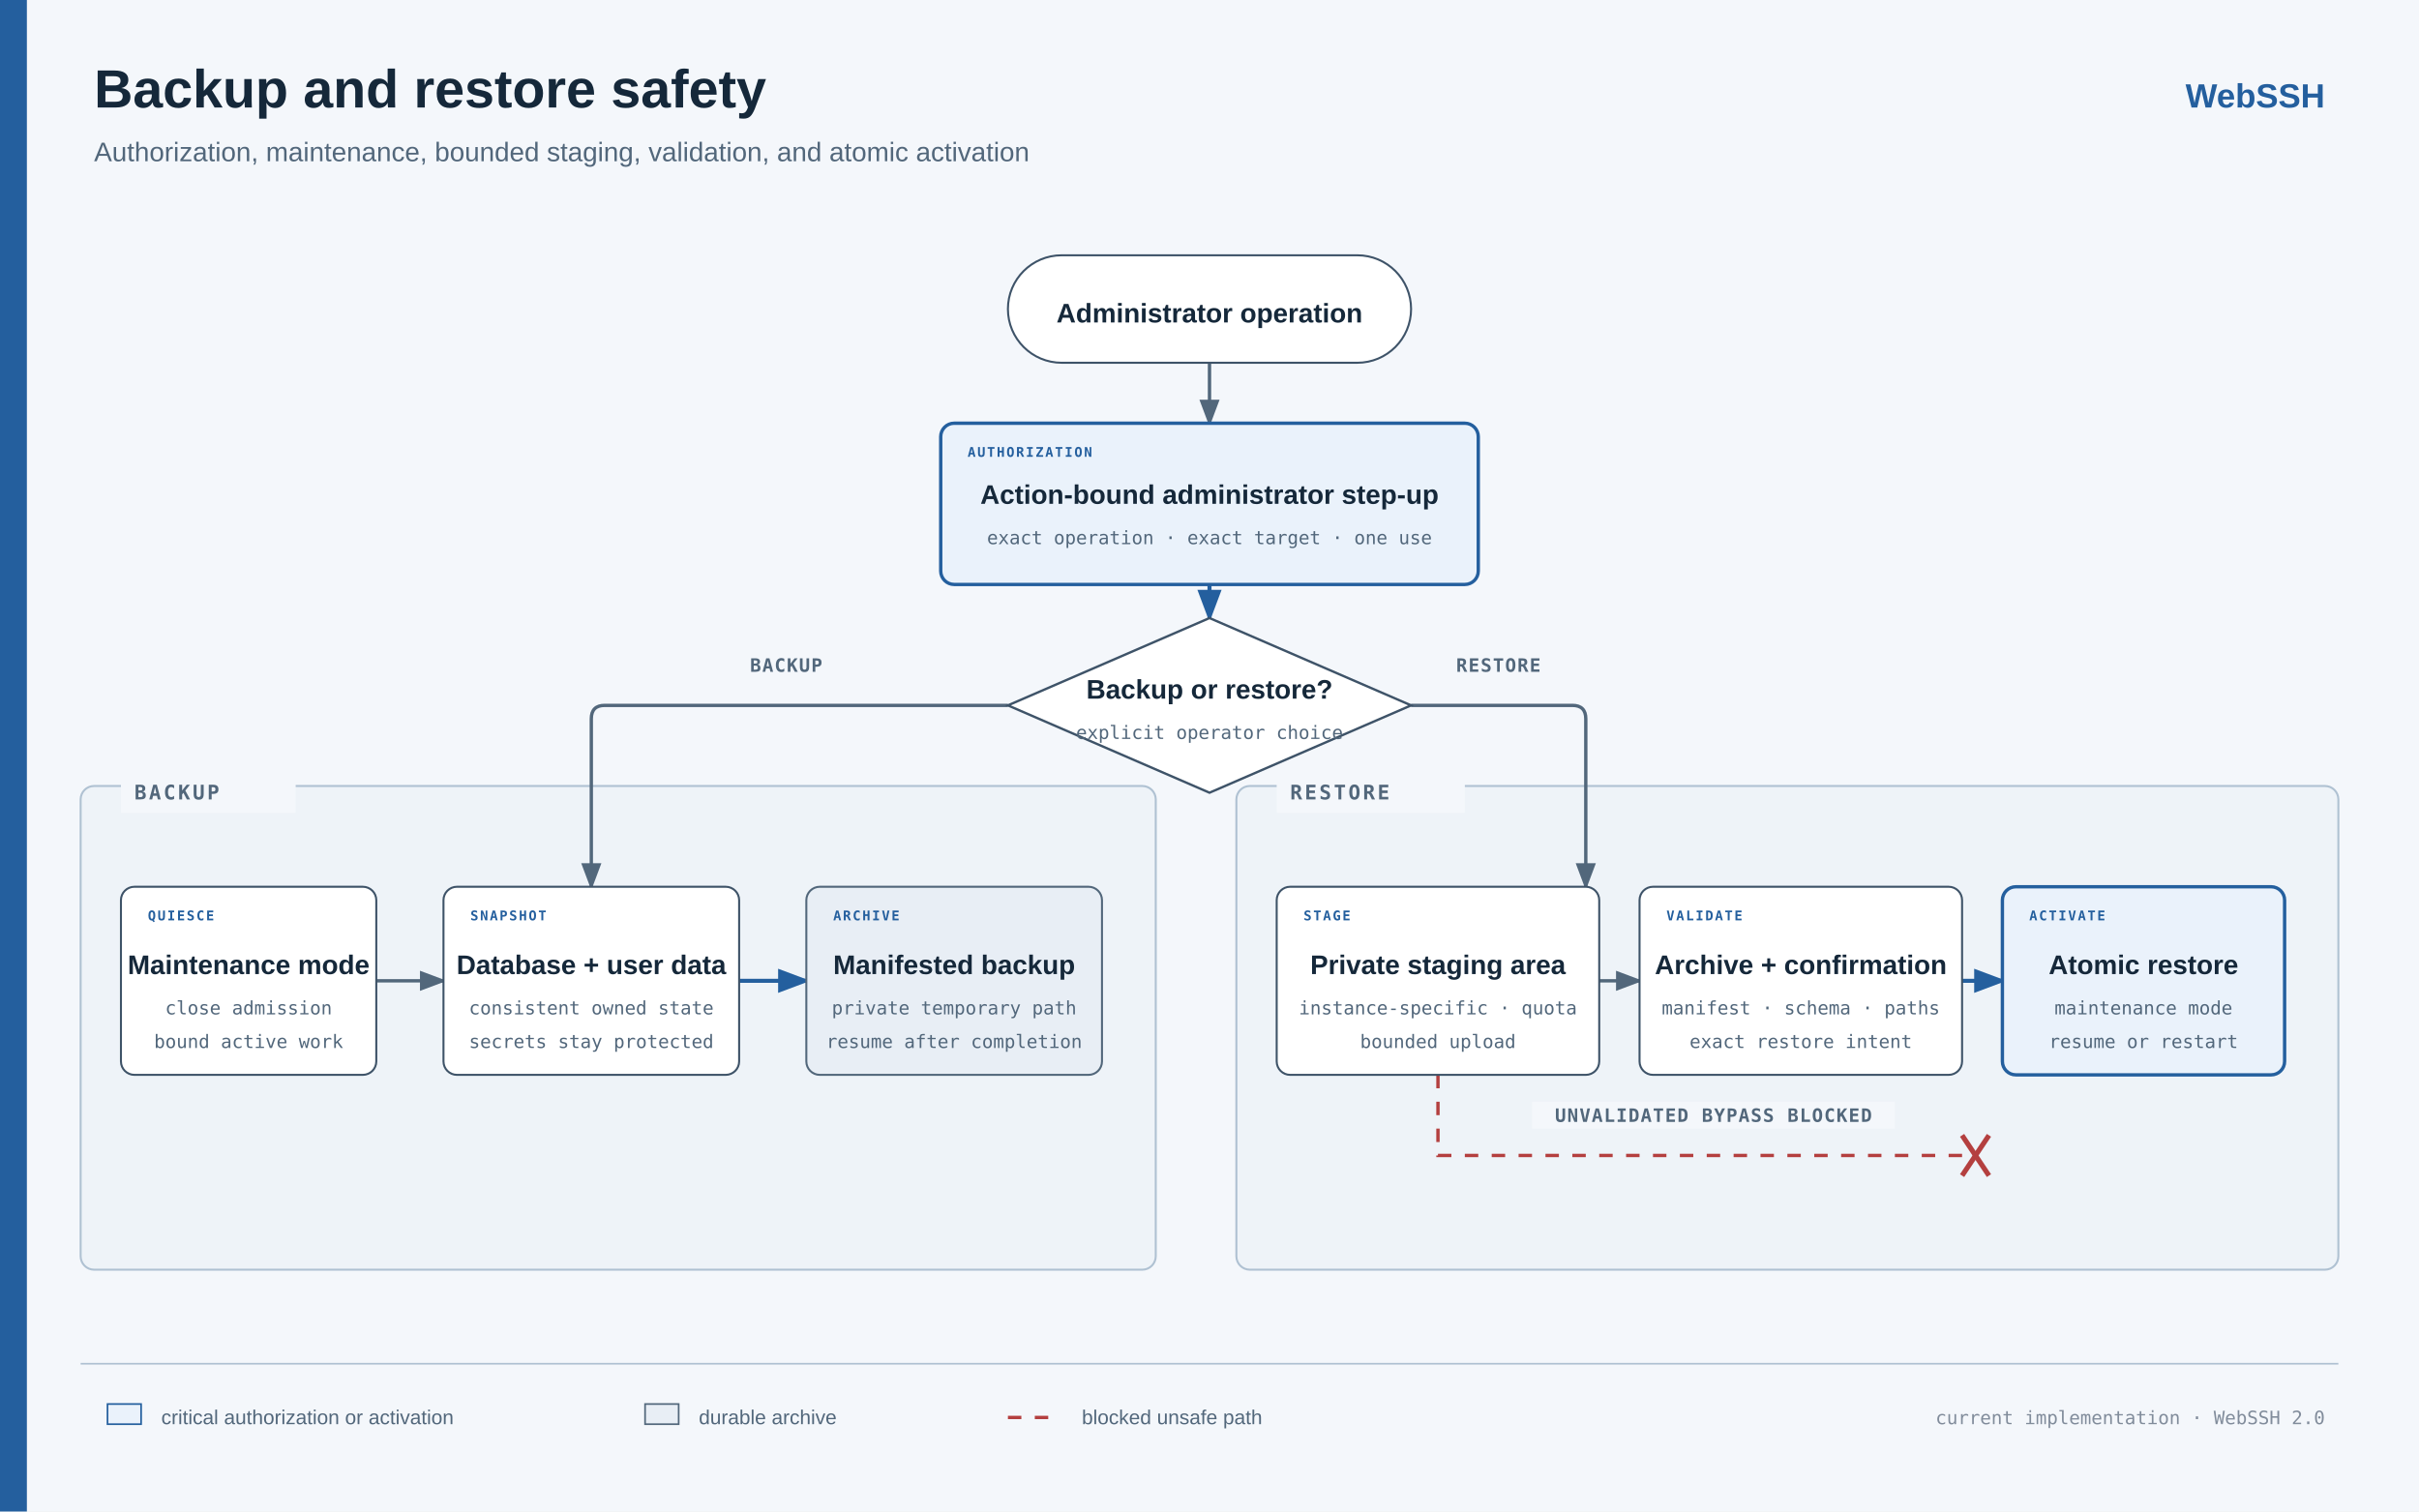
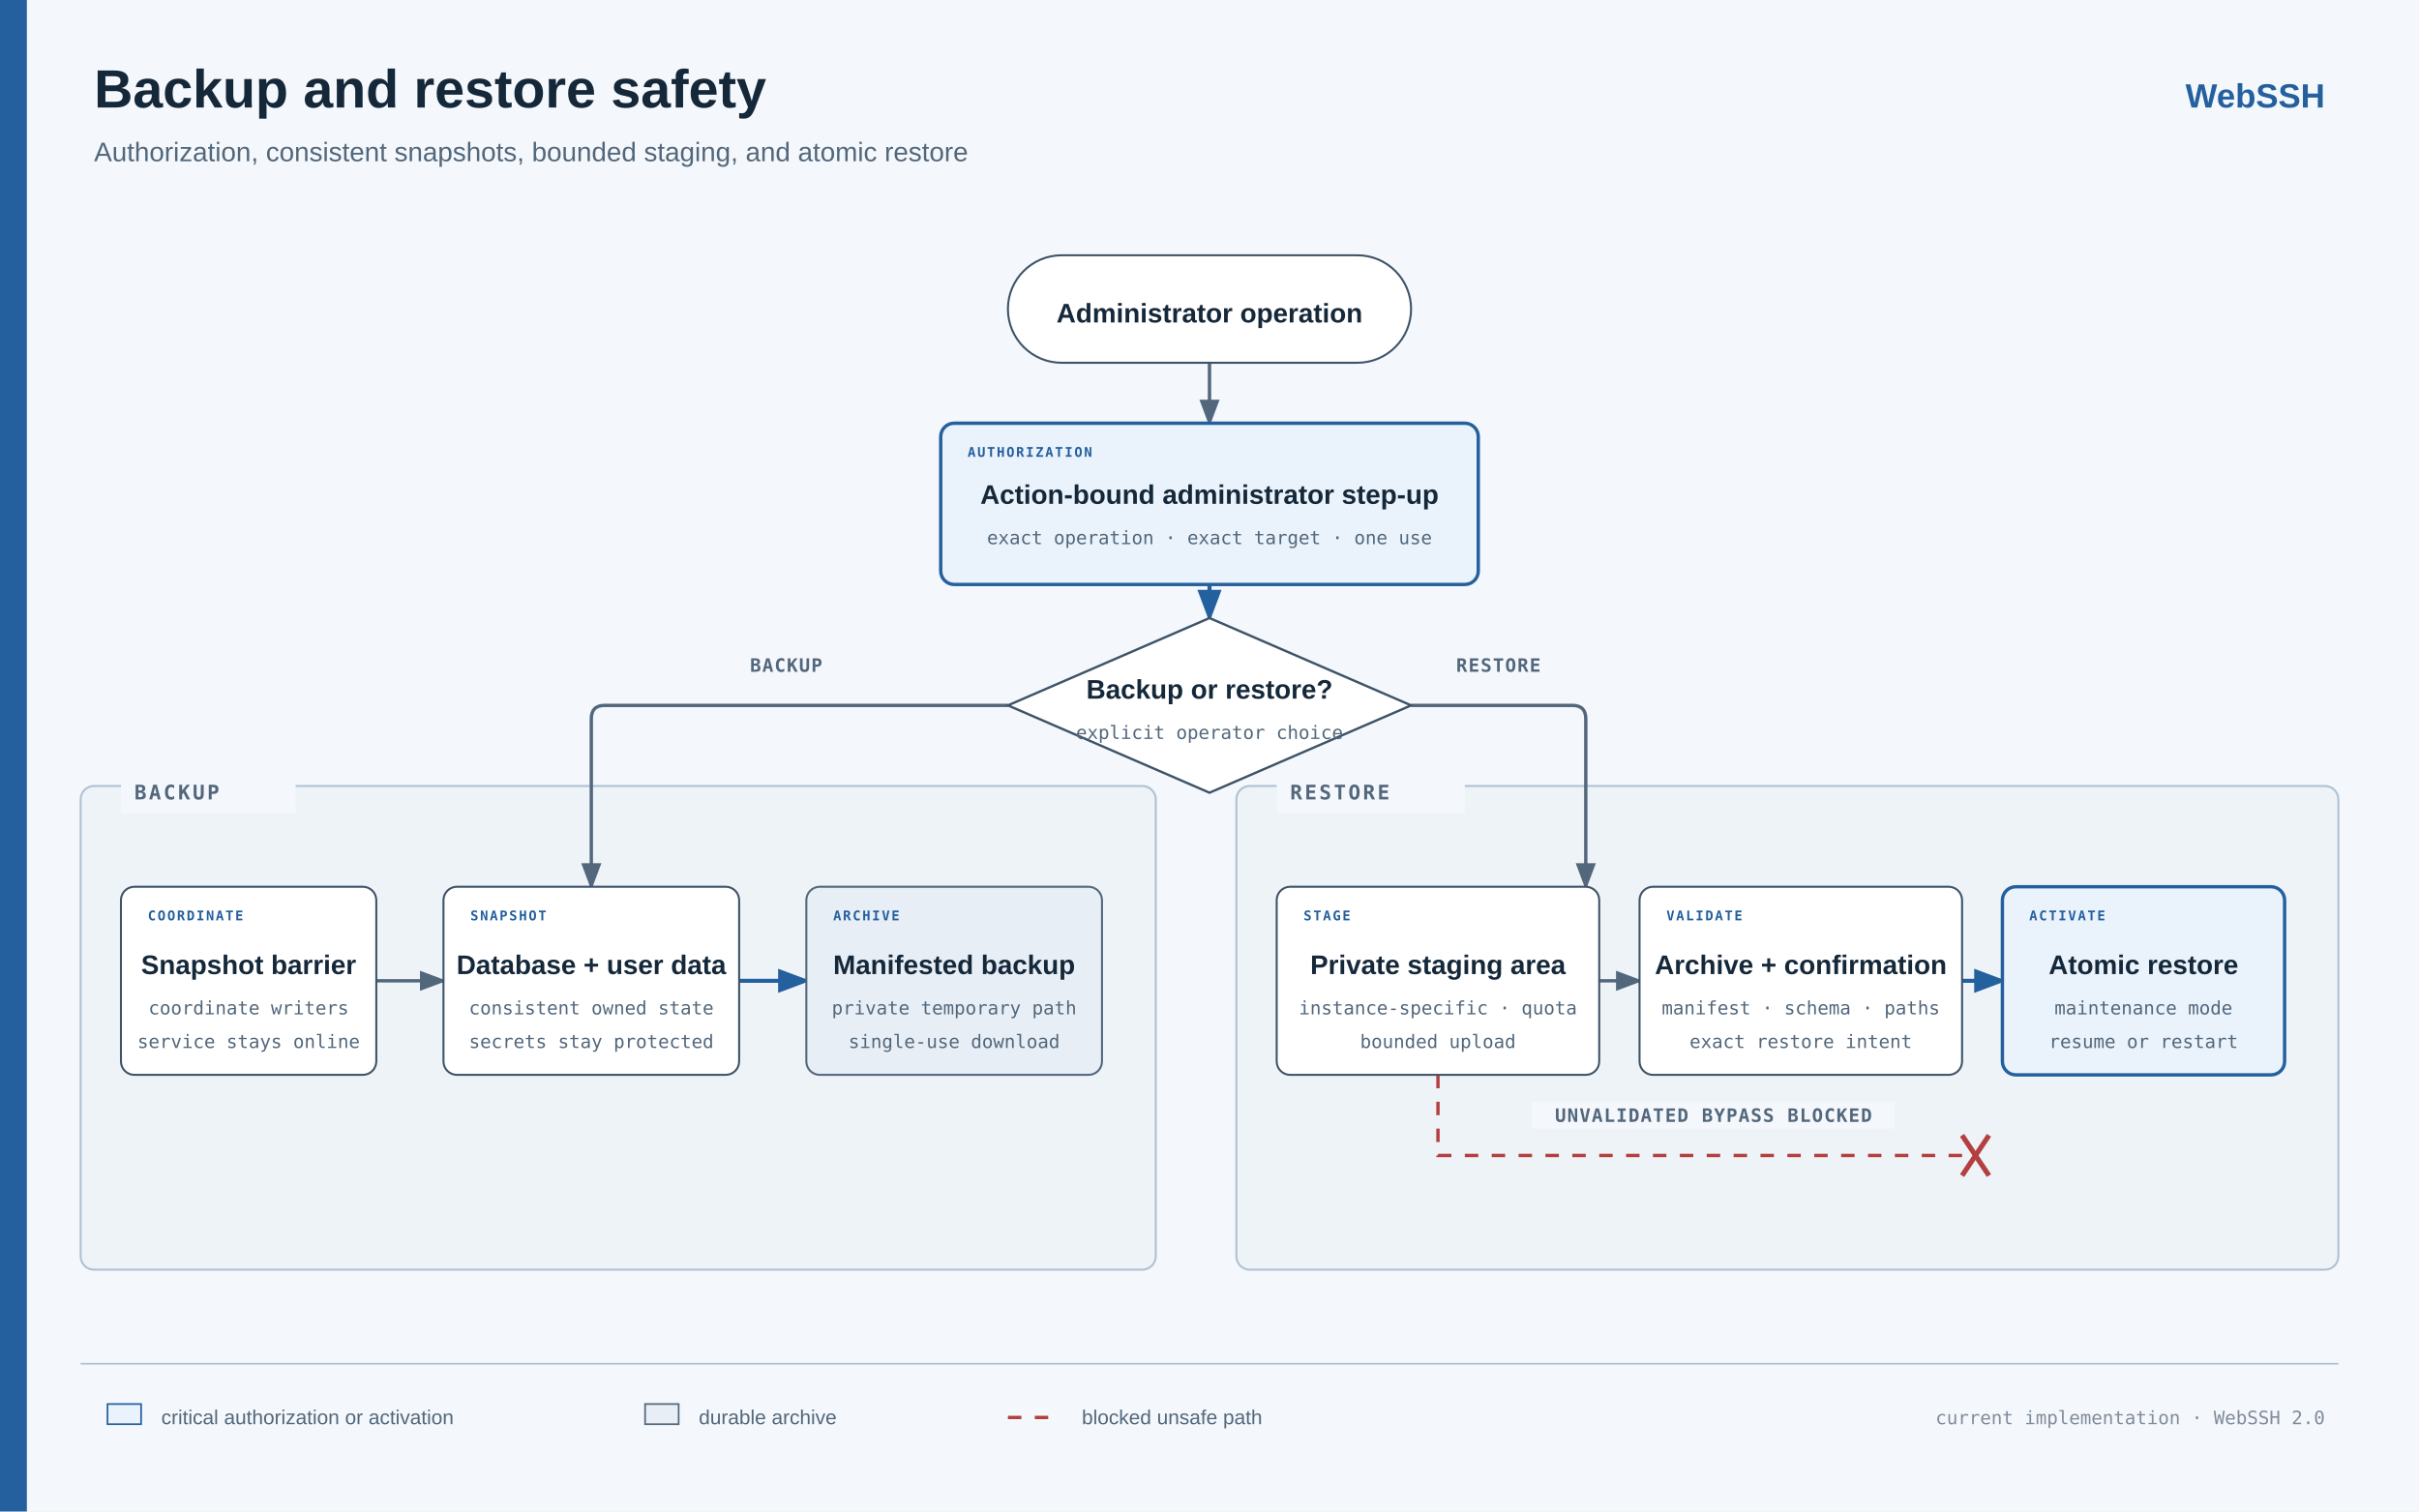
<svg xmlns="http://www.w3.org/2000/svg" viewBox="0 0 1440 900" role="img" aria-labelledby="backup-restore-title backup-restore-desc">
  <defs>
    <style>
      .title{font:700 32px "Segoe UI",Arial,sans-serif;fill:#15283a}.subtitle{font:16px "Segoe UI",Arial,sans-serif;fill:#52677b}.brand{font:700 20px "Segoe UI",Arial,sans-serif;fill:#245f9e}.band{fill:rgba(36,95,158,.025);stroke:#afc1d2;stroke-width:1.2}.band-label{font:600 12px "Cascadia Mono",Consolas,monospace;letter-spacing:.12em;fill:#52677b}.node{fill:#fff;stroke:#3e5368;stroke-width:1.2}.focal{fill:#eaf2fb;stroke:#245f9e;stroke-width:2}.store{fill:#e8eef5;stroke:#52677b;stroke-width:1.2}.decision{fill:#fff;stroke:#3e5368;stroke-width:1.4}.node-title{font:600 16px "Segoe UI",Arial,sans-serif;fill:#15283a}.node-sub{font:11px "Cascadia Mono",Consolas,monospace;fill:#52677b}.tag{font:600 8px "Cascadia Mono",Consolas,monospace;letter-spacing:.12em;fill:#245f9e}.flow{fill:none;stroke:#52677b;stroke-width:2;marker-end:url(#backup-arrow)}.accent{fill:none;stroke:#245f9e;stroke-width:2.4;marker-end:url(#backup-arrow-link)}.blocked{fill:none;stroke:#b43f3f;stroke-width:2;stroke-dasharray:8 8}.label{font:600 11px "Cascadia Mono",Consolas,monospace;letter-spacing:.06em;fill:#52677b}.legend{font:12px "Segoe UI",Arial,sans-serif;fill:#52677b}.source{font:11px "Cascadia Mono",Consolas,monospace;fill:#818c9b}
    </style>
    <marker id="backup-arrow" markerWidth="8" markerHeight="6" refX="7" refY="3" orient="auto">
      <polygon points="0 0,8 3,0 6" fill="#52677b" />
    </marker>
    <marker id="backup-arrow-link" markerWidth="8" markerHeight="6" refX="7" refY="3" orient="auto">
      <polygon points="0 0,8 3,0 6" fill="#245f9e" />
    </marker>
  </defs>
  <rect width="1440" height="900" fill="#f4f7fb" />
  <rect x="0" y="0" width="16" height="900" fill="#245f9e" />
  <text class="title" x="56" y="64">Backup and restore safety</text>
-   <text class="subtitle" x="56" y="96">Authorization, maintenance, bounded staging, validation, and atomic activation</text>
+   <text class="subtitle" x="56" y="96">Authorization, consistent snapshots, bounded staging, and atomic restore</text>
  <text class="brand" x="1384" y="64" text-anchor="end">WebSSH</text>
  <rect class="band" x="48" y="468" width="640" height="288" rx="8" />
  <rect x="72" y="460" width="104" height="24" fill="#f4f7fb" />
  <text class="band-label" x="80" y="476">BACKUP</text>
  <rect class="band" x="736" y="468" width="656" height="288" rx="8" />
  <rect x="760" y="460" width="112" height="24" fill="#f4f7fb" />
  <text class="band-label" x="768" y="476">RESTORE</text>
  <line class="flow" x1="720" y1="216" x2="720" y2="252" />
  <line class="accent" x1="720" y1="348" x2="720" y2="368" />
  <path class="flow" d="M 600 420 H 360 Q 352 420 352 428 V 528" />
  <rect x="436" y="388" width="64" height="16" fill="#f4f7fb" />
  <text class="label" x="468" y="400" text-anchor="middle">BACKUP</text>
  <path class="flow" d="M 840 420 H 936 Q 944 420 944 428 V 528" />
  <rect x="856" y="388" width="72" height="16" fill="#f4f7fb" />
  <text class="label" x="892" y="400" text-anchor="middle">RESTORE</text>
  <line class="flow" x1="224" y1="584" x2="264" y2="584" />
  <line class="accent" x1="440" y1="584" x2="480" y2="584" />
  <line class="flow" x1="952" y1="584" x2="976" y2="584" />
  <line class="accent" x1="1168" y1="584" x2="1192" y2="584" />
  <path class="blocked" d="M 856 640 V 688 H 1176" />
  <line x1="1168" y1="676" x2="1184" y2="700" stroke="#b43f3f" stroke-width="3" />
  <line x1="1184" y1="676" x2="1168" y2="700" stroke="#b43f3f" stroke-width="3" />
  <rect x="912" y="656" width="216" height="16" fill="#f4f7fb" />
  <text class="label" x="1020" y="668" text-anchor="middle" fill="#b43f3f">UNVALIDATED BYPASS BLOCKED</text>
  <rect class="node" x="600" y="152" width="240" height="64" rx="32" />
  <text class="node-title" x="720" y="192" text-anchor="middle">Administrator operation</text>
  <rect class="focal" x="560" y="252" width="320" height="96" rx="8" />
  <text class="tag" x="576" y="272">AUTHORIZATION</text>
  <text class="node-title" x="720" y="300" text-anchor="middle">Action-bound administrator step-up</text>
  <text class="node-sub" x="720" y="324" text-anchor="middle">exact operation · exact target · one use</text>
  <polygon class="decision" points="720,368 840,420 720,472 600,420" />
  <text class="node-title" x="720" y="416" text-anchor="middle">Backup or restore?</text>
  <text class="node-sub" x="720" y="440" text-anchor="middle">explicit operator choice</text>
  <rect class="node" x="72" y="528" width="152" height="112" rx="8" />
-   <text class="tag" x="88" y="548">QUIESCE</text>
-   <text class="node-title" x="148" y="580" text-anchor="middle">Maintenance mode</text>
-   <text class="node-sub" x="148" y="604" text-anchor="middle">close admission</text>
-   <text class="node-sub" x="148" y="624" text-anchor="middle">bound active work</text>
+   <text class="tag" x="88" y="548">COORDINATE</text>
+   <text class="node-title" x="148" y="580" text-anchor="middle">Snapshot barrier</text>
+   <text class="node-sub" x="148" y="604" text-anchor="middle">coordinate writers</text>
+   <text class="node-sub" x="148" y="624" text-anchor="middle">service stays online</text>
  <rect class="node" x="264" y="528" width="176" height="112" rx="8" />
  <text class="tag" x="280" y="548">SNAPSHOT</text>
  <text class="node-title" x="352" y="580" text-anchor="middle">Database + user data</text>
  <text class="node-sub" x="352" y="604" text-anchor="middle">consistent owned state</text>
  <text class="node-sub" x="352" y="624" text-anchor="middle">secrets stay protected</text>
  <rect class="store" x="480" y="528" width="176" height="112" rx="8" />
  <text class="tag" x="496" y="548">ARCHIVE</text>
  <text class="node-title" x="568" y="580" text-anchor="middle">Manifested backup</text>
  <text class="node-sub" x="568" y="604" text-anchor="middle">private temporary path</text>
-   <text class="node-sub" x="568" y="624" text-anchor="middle">resume after completion</text>
+   <text class="node-sub" x="568" y="624" text-anchor="middle">single-use download</text>
  <rect class="node" x="760" y="528" width="192" height="112" rx="8" />
  <text class="tag" x="776" y="548">STAGE</text>
  <text class="node-title" x="856" y="580" text-anchor="middle">Private staging area</text>
  <text class="node-sub" x="856" y="604" text-anchor="middle">instance-specific · quota</text>
  <text class="node-sub" x="856" y="624" text-anchor="middle">bounded upload</text>
  <rect class="node" x="976" y="528" width="192" height="112" rx="8" />
  <text class="tag" x="992" y="548">VALIDATE</text>
  <text class="node-title" x="1072" y="580" text-anchor="middle">Archive + confirmation</text>
  <text class="node-sub" x="1072" y="604" text-anchor="middle">manifest · schema · paths</text>
  <text class="node-sub" x="1072" y="624" text-anchor="middle">exact restore intent</text>
  <rect class="focal" x="1192" y="528" width="168" height="112" rx="8" />
  <text class="tag" x="1208" y="548">ACTIVATE</text>
  <text class="node-title" x="1276" y="580" text-anchor="middle">Atomic restore</text>
  <text class="node-sub" x="1276" y="604" text-anchor="middle">maintenance mode</text>
  <text class="node-sub" x="1276" y="624" text-anchor="middle">resume or restart</text>
  <line x1="48" y1="812" x2="1392" y2="812" stroke="#afc1d2" stroke-width="1" />
  <rect x="64" y="836" width="20" height="12" fill="#eaf2fb" stroke="#245f9e" />
  <text class="legend" x="96" y="848">critical authorization or activation</text>
  <rect x="384" y="836" width="20" height="12" fill="#e8eef5" stroke="#52677b" />
  <text class="legend" x="416" y="848">durable archive</text>
  <line x1="600" y1="844" x2="632" y2="844" stroke="#b43f3f" stroke-width="2" stroke-dasharray="8 8" />
  <text class="legend" x="644" y="848">blocked unsafe path</text>
  <text class="source" x="1384" y="848" text-anchor="end">current implementation · WebSSH 2.0</text>
</svg>
